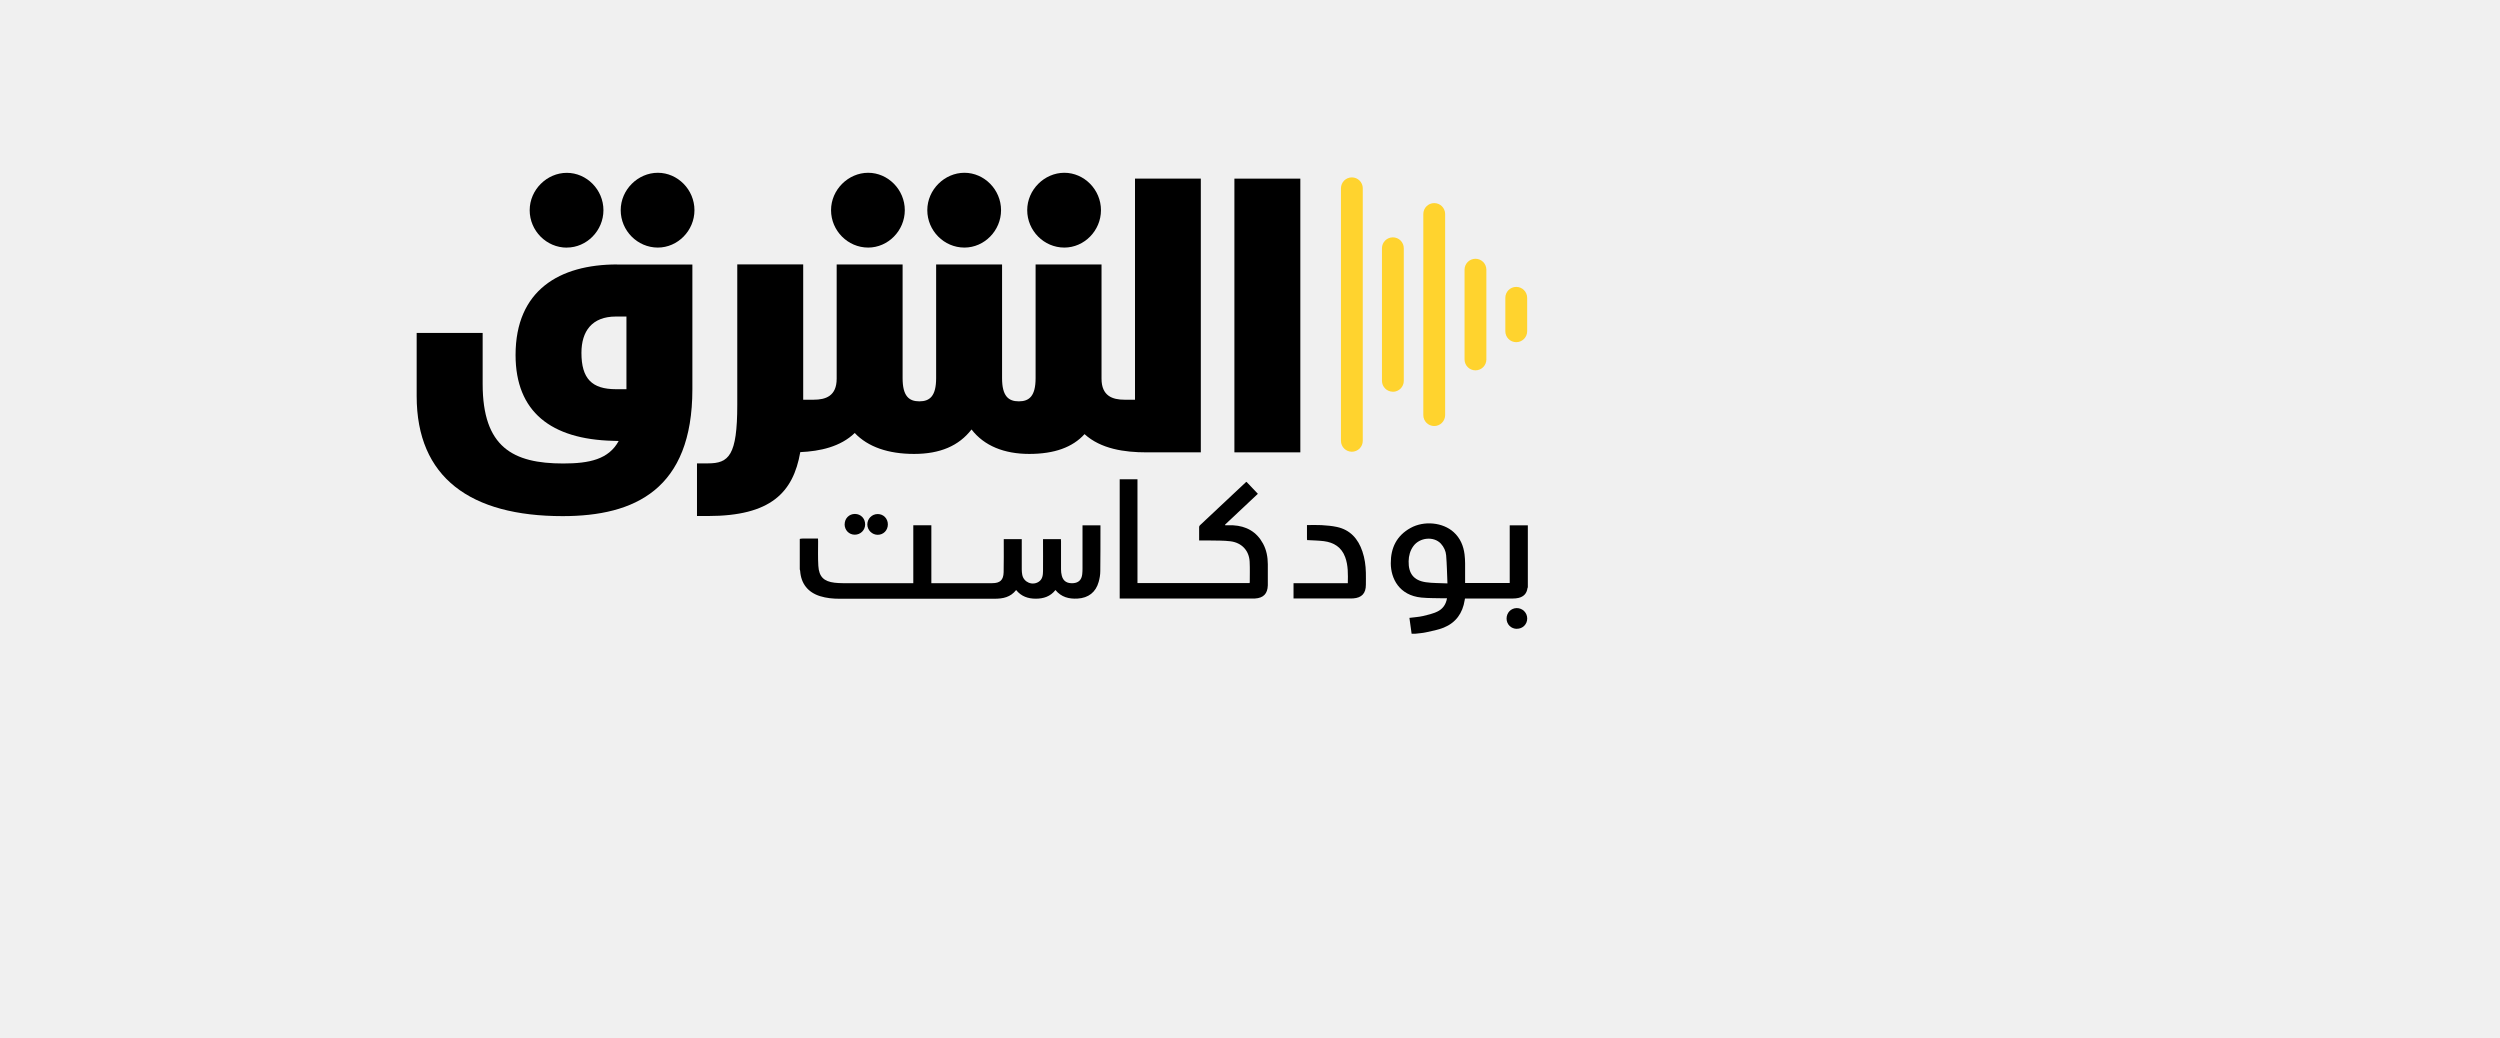
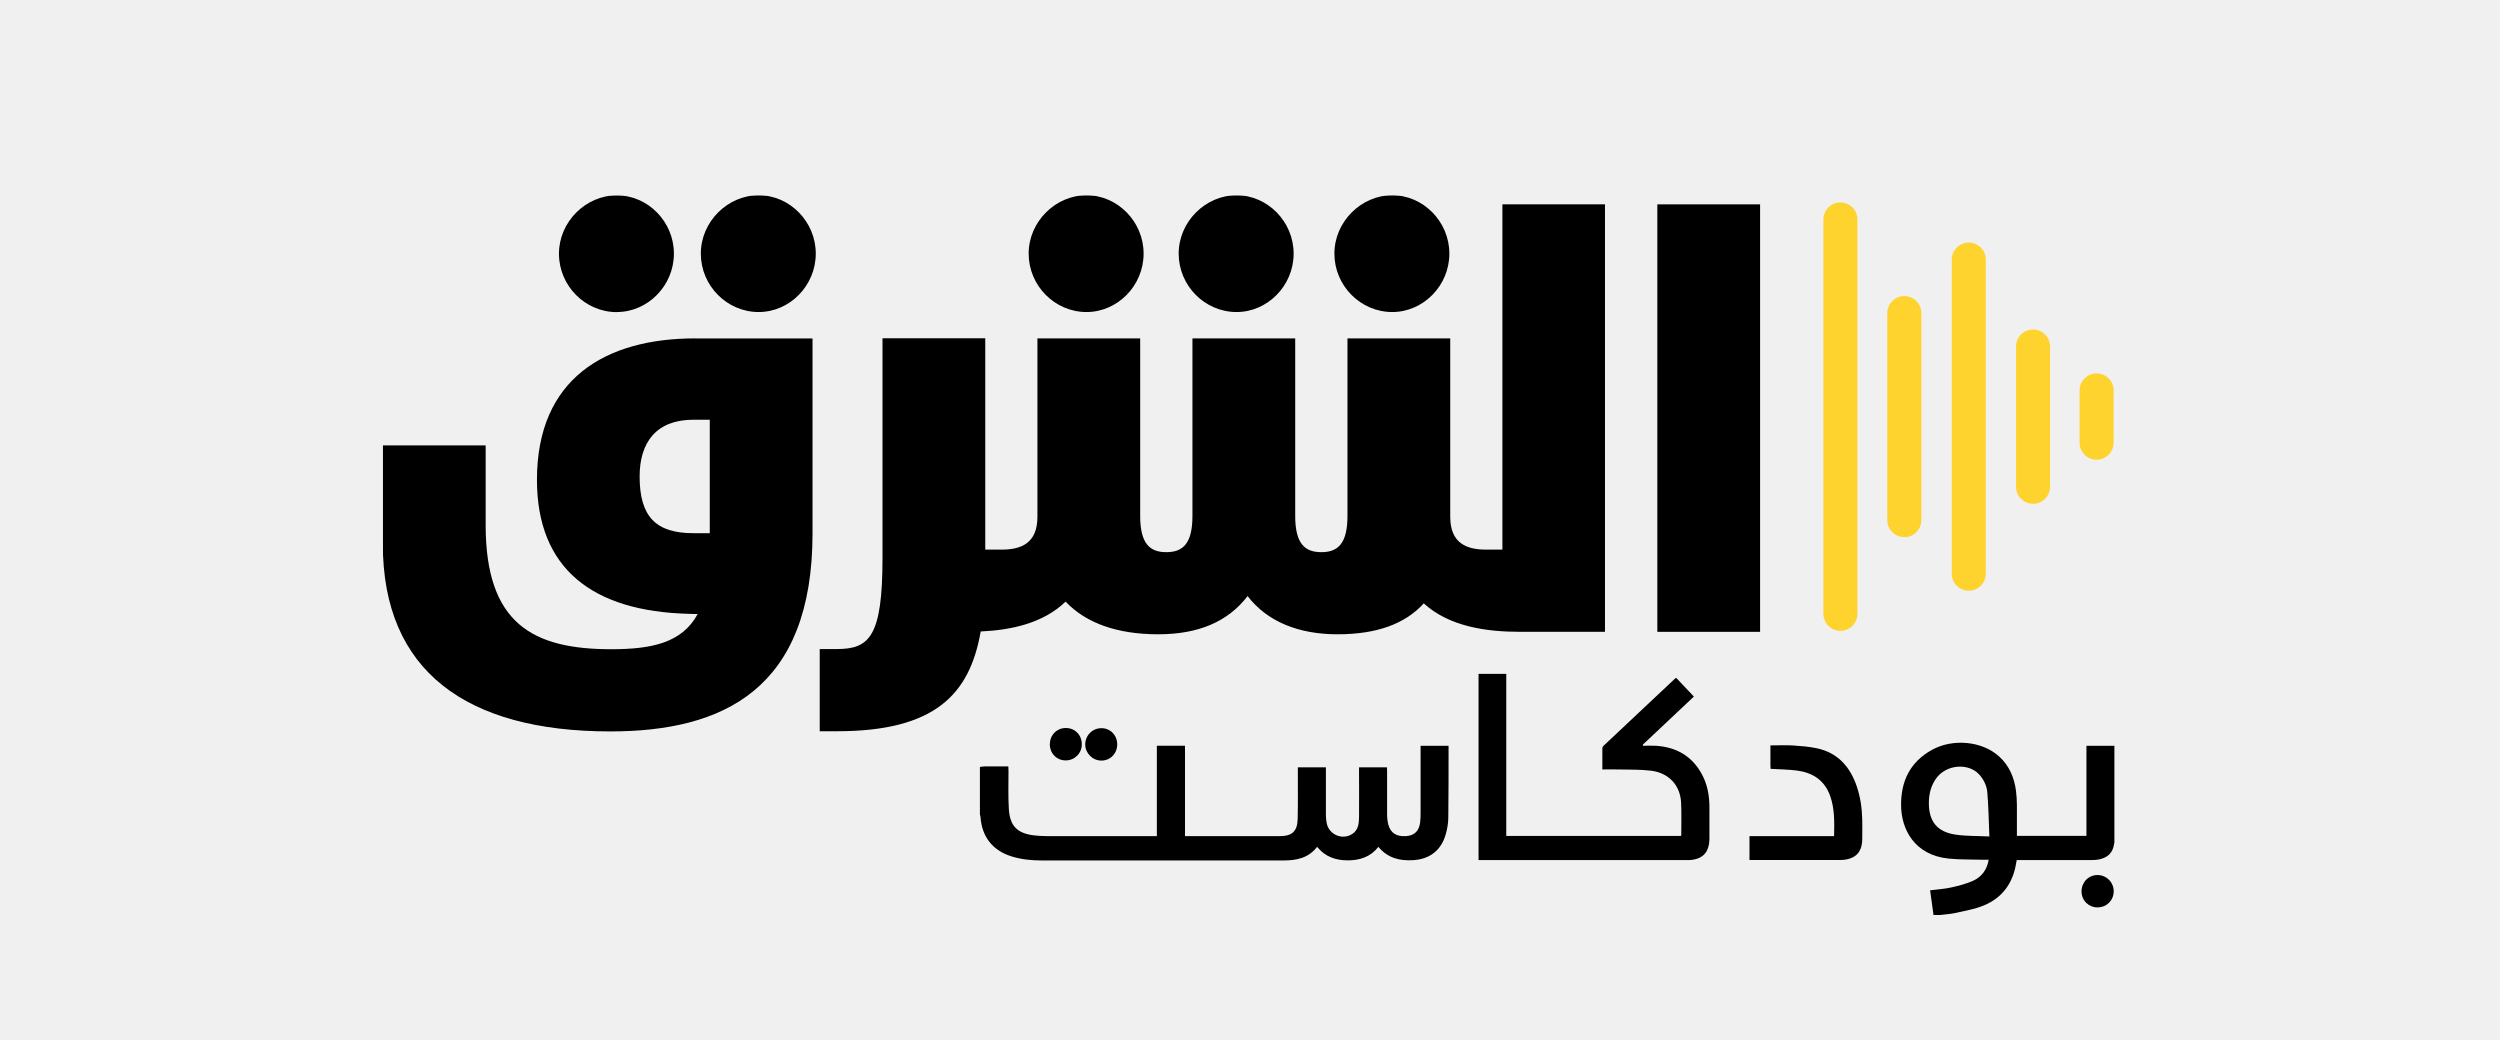
- <svg xmlns="http://www.w3.org/2000/svg" width="3580" height="1485" viewBox="-1342.5 -556.875 8055 3341.25" fill="none">
-   <g clip-path="url(#clip0_861_4434)">
-     <path d="M645.636 295.188C460.211 295.188 318.649 378.362 318.649 586.933C318.649 770.134 433.203 858.383 632.223 863.456L650.893 864C618.629 923.074 556.82 936.483 472.174 936.483C310.311 936.483 212.614 883.933 212.614 680.436V515.899H0V719.396C0 982.329 173.644 1106.09 470.361 1106.09C702.913 1106.09 888.339 1019.66 888.339 697.289V295.369H645.636V295.188ZM530.901 580.047C530.901 510.463 564.614 462.987 642.192 462.987H675.906V697.107H642.192C564.614 697.107 530.901 663.221 530.901 580.047Z" fill="black" />
-     <path d="M2847.18 18.664H2634.75V900.604H2847.18V18.664Z" fill="black" />
-     <path d="M2086.81 240.826C2150.79 240.826 2204.81 186.463 2204.81 120.322C2204.81 54.181 2150.79 -0.181 2086.81 -0.181C2022.82 -0.181 1967.18 54.181 1967.18 120.322C1967.18 186.463 2021.19 240.826 2086.81 240.826Z" fill="black" />
-     <path d="M1764.9 240.826C1828.88 240.826 1882.89 186.463 1882.89 120.322C1882.89 54.181 1828.88 -0.181 1764.9 -0.181C1700.91 -0.181 1645.27 54.181 1645.27 120.322C1645.27 186.463 1699.28 240.826 1764.9 240.826Z" fill="black" />
-     <path d="M1454.77 240.826C1518.75 240.826 1572.76 186.463 1572.76 120.322C1572.76 54.181 1518.75 -0.181 1454.77 -0.181C1390.78 -0.181 1335.14 54.181 1335.14 120.322C1335.14 186.463 1389.15 240.826 1454.77 240.826Z" fill="black" />
-     <path d="M777.047 240.826C841.031 240.826 895.045 186.463 895.045 120.322C895.045 54.181 841.031 -0.181 777.047 -0.181C713.064 -0.181 657.418 54.181 657.418 120.322C657.418 186.463 711.432 240.826 777.047 240.826Z" fill="black" />
-     <path d="M2314.47 18.664V730.993H2280.75C2241.96 730.993 2206.62 719.034 2206.62 663.222V295.188H1994.19V661.591C1994.19 719.215 1973.88 736.248 1940.17 736.248C1906.46 736.248 1886.16 719.215 1886.16 661.591V295.188H1673.72V661.591C1673.72 719.215 1653.42 736.248 1619.71 736.248C1586 736.248 1565.69 719.215 1565.69 661.591V295.188H1353.26V663.222C1353.26 719.215 1317.92 730.993 1279.13 730.993H1245.41V295.007H1032.98V747.846C1032.98 910.752 1005.97 936.121 938.547 936.121H903.202V1105.73H938.547C1141.01 1105.73 1213.15 1030.17 1235.99 899.879C1299.97 896.98 1365.41 882.665 1411.45 838.269C1454.22 883.208 1519.29 905.678 1602.85 905.678C1686.41 905.678 1747.13 879.584 1787.73 826.852C1828.34 879.584 1893.04 905.678 1973.7 905.678C2054.36 905.678 2113.27 884.477 2151.88 841.893C2204.44 889.732 2280.75 900.604 2351.26 900.604H2526.54V18.664H2314.1H2314.47Z" fill="black" />
-     <path d="M483.774 240.826C547.758 240.826 601.772 186.463 601.772 120.322C601.772 54.181 547.758 0 483.774 0C419.79 0 364.145 54.362 364.145 120.503C364.145 186.644 418.159 241.007 483.774 241.007" fill="black" />
-     <path d="M1234.9 1179.3C1238.16 1178.94 1241.61 1178.21 1244.87 1178.21C1260.64 1178.21 1276.41 1178.21 1293.08 1178.21C1293.08 1181.3 1293.45 1184.19 1293.45 1186.91C1293.45 1213.37 1292.54 1239.83 1294.17 1266.28C1296.35 1301.44 1311.75 1316.48 1346.56 1320.64C1355.26 1321.55 1363.96 1322.09 1372.66 1322.09C1445.52 1322.09 1518.21 1322.09 1591.07 1322.09H1600.13V1135.63H1658.32V1322.09H1666.65C1729.37 1322.09 1791.9 1322.09 1854.62 1322.09C1879.63 1322.09 1890.69 1312.13 1891.23 1286.58C1891.96 1254.14 1891.59 1221.52 1891.59 1189.09C1891.59 1186.19 1891.59 1183.47 1891.59 1180.21H1949.6C1949.6 1183.11 1949.6 1185.83 1949.6 1188.36C1949.6 1218.26 1949.6 1247.98 1949.6 1277.88C1949.6 1283.68 1950.14 1289.48 1951.23 1295.28C1955.94 1319.38 1984.04 1331.15 2004.52 1317.38C2016.66 1309.23 2017.93 1296 2018.11 1282.95C2018.47 1251.42 2018.11 1219.89 2018.11 1188.36V1180.21H2075.75C2075.75 1182.74 2076.11 1185.28 2076.11 1187.82C2076.11 1217.72 2076.11 1247.44 2076.11 1277.34C2076.11 1284.22 2076.84 1291.47 2078.65 1298.17C2083.18 1315.75 2095.69 1323.54 2115.63 1322.09C2132.67 1320.83 2142.45 1311.4 2144.45 1293.28C2145.17 1286.76 2145.35 1280.23 2145.35 1273.71C2145.35 1230.77 2145.35 1187.82 2145.35 1144.87C2145.35 1141.97 2145.35 1139.07 2145.35 1135.81H2203.17C2203.17 1138.35 2203.17 1140.89 2203.17 1143.24C2203.17 1189.81 2203.17 1236.38 2202.63 1282.95C2202.63 1294.73 2200.64 1306.69 2197.37 1318.11C2188.13 1351.27 2164.39 1369.75 2129.58 1371.74C2101.85 1373.38 2077.02 1367.21 2058.17 1344.2C2041.86 1365.04 2019.74 1372.11 1994.73 1372.11C1969.72 1372.11 1947.97 1364.68 1931.47 1344.2C1913.53 1367.4 1889.06 1372.29 1861.87 1372.29C1695.29 1372.11 1528.9 1372.29 1362.32 1372.29C1341.12 1372.29 1320.27 1370.3 1299.79 1363.95C1260.82 1351.81 1238.53 1323.72 1235.63 1283.13C1235.63 1281.32 1234.9 1279.51 1234.36 1277.7C1234.36 1245.26 1234.36 1212.64 1234.36 1180.21L1234.9 1179.3Z" fill="black" />
-     <path d="M3205.71 1485C3203.35 1467.97 3200.99 1451.11 3198.64 1433.9C3213.68 1431.91 3228.36 1431.18 3242.68 1427.92C3257.91 1424.48 3273.5 1420.49 3287.63 1414.15C3305.03 1406.17 3316.27 1391.68 3319.72 1370.84C3316.09 1370.84 3313.19 1370.84 3310.47 1370.84C3286 1370.11 3261.35 1370.84 3237.06 1368.48C3165.47 1361.23 3138.82 1307.05 3138.64 1258.13C3138.28 1208.3 3157.67 1168.97 3202.08 1144.33C3245.58 1120.05 3306.48 1126.03 3341.29 1157.74C3362.31 1176.77 3372.82 1201.59 3376.27 1229.32C3377.54 1238.92 3377.9 1248.7 3378.08 1258.31C3378.26 1279.15 3378.08 1299.99 3378.08 1321.55H3521.82V1135.81H3580.18V1335.32C3579.82 1336.41 3579.09 1337.5 3578.91 1338.58C3576.56 1355.62 3566.59 1365.58 3550.46 1369.57C3544.47 1371.02 3537.95 1371.56 3531.79 1371.56C3483.03 1371.56 3434.27 1371.56 3385.51 1371.56H3377.72C3377.17 1373.92 3376.81 1375.55 3376.63 1377.18C3370.1 1418.68 3348.35 1449.3 3309.38 1465.25C3291.26 1472.68 3271.32 1476.12 3251.93 1480.47C3240.69 1483.01 3229.09 1483.55 3217.67 1485H3206.07H3205.71ZM3321.17 1323C3319.9 1291.47 3319.35 1261.93 3317 1232.58C3315.91 1218.62 3309.75 1205.4 3299.96 1194.7C3277.3 1170.42 3232.17 1174.41 3211.51 1202.5C3200.81 1217.17 3196.46 1233.85 3196.1 1251.6C3195.37 1290.93 3212.41 1313.21 3251.2 1319.01C3273.31 1322.28 3296.15 1321.55 3320.98 1322.82L3321.17 1323Z" fill="black" />
-     <path d="M2322.44 1321.73H2683.32C2683.32 1321.73 2684.23 1320.28 2684.23 1319.74C2684.23 1297.45 2684.95 1274.98 2683.87 1252.87C2682.05 1217.17 2658.49 1191.62 2621.7 1187.09C2599.58 1184.38 2577.11 1185.1 2554.99 1184.56C2543.94 1184.19 2532.7 1184.56 2521.1 1184.56C2521.1 1169.34 2521.1 1155.02 2521.1 1140.89C2521.1 1139.07 2522.37 1136.72 2523.82 1135.45C2572.76 1089.42 2621.88 1043.58 2670.82 997.55C2671.54 996.825 2672.45 996.463 2673.72 995.557C2685.86 1008.24 2698.01 1021.11 2710.33 1034.15C2674.8 1067.68 2639.82 1100.48 2604.84 1133.28C2604.84 1134 2604.84 1134.91 2605.02 1135.63C2613.54 1135.63 2622.06 1135.27 2630.58 1135.63C2673.17 1137.99 2706.34 1156.47 2727.01 1194.7C2738.06 1215.18 2742.23 1237.47 2742.41 1260.66C2742.41 1282.23 2742.41 1303.79 2742.41 1325.54C2742.41 1326.81 2742.41 1327.89 2742.41 1329.16C2741.51 1356.34 2728.09 1369.93 2700.91 1371.56C2698.73 1371.56 2696.55 1371.56 2694.38 1371.56C2553.91 1371.56 2413.25 1371.56 2272.78 1371.56H2265.16V987.403H2322.44V1321.91V1321.73Z" fill="black" />
-     <path d="M2868.93 1183.29C2868.93 1181.3 2868.57 1179.12 2868.57 1177.13C2868.57 1163.36 2868.57 1149.58 2868.57 1134.91C2884.7 1134.91 2900.29 1134.18 2915.69 1135.09C2932.01 1136.17 2948.68 1137.44 2964.63 1140.89C3007.95 1150.13 3033.33 1179.12 3047.11 1219.71C3054.72 1242 3057.8 1265.01 3058.34 1288.21C3058.71 1301.26 3058.34 1314.48 3058.34 1327.53C3058.34 1354.89 3044.93 1369.21 3017.56 1371.2C3014.84 1371.38 3012.3 1371.38 3009.59 1371.38C2950.86 1371.38 2892.13 1371.38 2833.4 1371.38H2825.25V1322.09H3000.16C3000.7 1293.28 3001.61 1265.19 2991.64 1238.19C2979.86 1206.12 2955.21 1190.9 2922.94 1186.73C2905.36 1184.56 2887.6 1184.38 2869.11 1183.29H2868.93Z" fill="black" />
-     <path d="M1518.21 1132.73C1518.21 1151.76 1503.89 1166.26 1485.58 1166.26C1467.27 1166.26 1452.23 1151.21 1452.05 1133.09C1452.05 1114.43 1466.73 1099.39 1485.58 1099.39C1504.07 1099.39 1518.21 1113.89 1518.21 1132.91V1132.73Z" fill="black" />
-     <path d="M1379 1132.37C1379 1113.52 1393.32 1099.03 1411.99 1099.03C1431.02 1099.03 1445.16 1113.7 1444.98 1132.91C1444.98 1151.4 1429.93 1166.07 1411.45 1165.89C1392.96 1165.89 1378.82 1151.21 1378.82 1132.19L1379 1132.37Z" fill="black" />
-     <path d="M3545.02 1469.23C3526.35 1469.23 3511.85 1455.1 3511.67 1436.26C3511.67 1417.41 3525.62 1402.73 3544.29 1402.37C3562.96 1402.19 3578.19 1417.23 3578.19 1435.89C3578.19 1454.56 3563.69 1469.05 3545.02 1469.05V1469.23Z" fill="black" />
-     <path d="M3013.21 898.611C2993.82 898.611 2978.05 882.846 2978.05 863.456V49.832C2978.05 30.443 2993.82 14.678 3013.21 14.678C3032.61 14.678 3048.37 30.443 3048.37 49.832V863.456C3048.37 882.846 3032.61 898.611 3013.21 898.611Z" fill="#FFD32E" />
-     <path d="M3145.35 705.262C3125.95 705.262 3110.18 689.497 3110.18 670.107V243C3110.18 223.611 3125.95 207.846 3145.35 207.846C3164.74 207.846 3180.51 223.611 3180.51 243V670.289C3180.51 689.678 3164.74 705.443 3145.35 705.443V705.262Z" fill="#FFD32E" />
-     <path d="M3278.57 815.799C3259.18 815.799 3243.41 800.034 3243.41 780.644V132.644C3243.41 113.255 3259.18 97.49 3278.57 97.49C3297.97 97.49 3313.73 113.255 3313.73 132.644V780.644C3313.73 800.034 3297.97 815.799 3278.57 815.799Z" fill="#FFD32E" />
-     <path d="M3411.43 636.403C3392.04 636.403 3376.27 620.638 3376.27 601.248V312.04C3376.27 292.651 3392.04 276.886 3411.43 276.886C3430.83 276.886 3446.59 292.651 3446.59 312.04V601.248C3446.59 620.638 3430.83 636.403 3411.43 636.403Z" fill="#FFD32E" />
-     <path d="M3542.84 545.617C3523.45 545.617 3507.68 529.852 3507.68 510.463V402.644C3507.68 383.255 3523.45 367.49 3542.84 367.49C3562.24 367.49 3578.01 383.255 3578.01 402.644V510.463C3578.01 529.852 3562.24 545.617 3542.84 545.617Z" fill="#FFD32E" />
+ <svg xmlns="http://www.w3.org/2000/svg" width="320" height="133" viewBox="0 0 320 133" fill="none">
+   <mask id="mask0_884_96" style="mask-type:luminance" maskUnits="userSpaceOnUse" x="49" y="25" width="222" height="93">
+     <path d="M270.667 25H49V117.13H270.667V25Z" fill="white" />
+   </mask>
+   <g mask="url(#mask0_884_96)">
+     <path d="M88.977 43.314C77.495 43.314 68.73 48.474 68.73 61.414C68.73 72.779 75.823 78.254 88.146 78.569L89.302 78.603C87.304 82.268 83.477 83.1 78.236 83.1C68.214 83.1 62.165 79.84 62.165 67.215V57.007H49V69.632C49 85.944 59.752 93.622 78.124 93.622C92.523 93.622 104.004 88.26 104.004 68.26V43.325H88.977V43.314ZM81.872 60.986C81.872 56.669 83.96 53.724 88.763 53.724H90.851V68.249H88.763C83.96 68.249 81.872 66.147 81.872 60.986Z" fill="black" />
+     <path d="M225.292 26.158H212.139V80.874H225.292V26.158Z" fill="black" />
+     <path d="M178.211 39.941C182.173 39.941 185.518 36.568 185.518 32.465C185.518 28.361 182.173 24.989 178.211 24.989C174.249 24.989 170.804 28.361 170.804 32.465C170.804 36.568 174.148 39.941 178.211 39.941Z" fill="black" />
+     <path d="M158.279 39.941C162.241 39.941 165.585 36.568 165.585 32.465C165.585 28.361 162.241 24.989 158.279 24.989C154.317 24.989 150.872 28.361 150.872 32.465C150.872 36.568 154.216 39.941 158.279 39.941Z" fill="black" />
+     <path d="M139.076 39.941C143.038 39.941 146.382 36.568 146.382 32.465C146.382 28.361 143.038 24.989 139.076 24.989C135.114 24.989 131.669 28.361 131.669 32.465C131.669 36.568 135.013 39.941 139.076 39.941Z" fill="black" />
+     <path d="M97.113 39.941C101.075 39.941 104.419 36.568 104.419 32.465C104.419 28.361 101.075 24.989 97.113 24.989C93.151 24.989 89.706 28.361 89.706 32.465C89.706 36.568 93.05 39.941 97.113 39.941Z" fill="black" />
+     <path d="M192.307 26.158V70.351H190.22C187.818 70.351 185.63 69.609 185.63 66.147V43.314H172.476V66.046C172.476 69.621 171.219 70.677 169.131 70.677C167.044 70.677 165.787 69.621 165.787 66.046V43.314H152.633V66.046C152.633 69.621 151.376 70.677 149.289 70.677C147.202 70.677 145.944 69.621 145.944 66.046V43.314H132.791V66.147C132.791 69.621 130.603 70.351 128.201 70.351H126.113V43.302H112.96V71.397C112.96 81.504 111.288 83.078 107.113 83.078H104.924V93.6H107.113C119.649 93.6 124.116 88.912 125.53 80.829C129.492 80.649 133.543 79.761 136.394 77.007C139.042 79.795 143.071 81.189 148.245 81.189C153.419 81.189 157.179 79.57 159.693 76.298C162.207 79.57 166.213 81.189 171.208 81.189C176.202 81.189 179.849 79.873 182.24 77.231C185.495 80.2 190.22 80.874 194.585 80.874H205.438V26.158H192.285H192.307Z" fill="black" />
+     <path d="M78.954 39.941C82.916 39.941 86.26 36.568 86.26 32.465C86.26 28.361 82.916 25 78.954 25C74.993 25 71.547 28.373 71.547 32.476C71.547 36.58 74.892 39.952 78.954 39.952" fill="black" />
+     <path d="M125.463 98.164C125.664 98.142 125.878 98.097 126.08 98.097C127.056 98.097 128.033 98.097 129.065 98.097C129.065 98.288 129.088 98.468 129.088 98.636C129.088 100.278 129.032 101.92 129.133 103.561C129.268 105.742 130.221 106.675 132.376 106.933C132.915 106.99 133.454 107.023 133.992 107.023C138.504 107.023 143.005 107.023 147.516 107.023H148.077V95.455H151.68V107.023H152.196C156.079 107.023 159.951 107.023 163.834 107.023C165.383 107.023 166.068 106.405 166.101 104.82C166.147 102.807 166.124 100.784 166.124 98.772C166.124 98.592 166.124 98.423 166.124 98.221H169.715C169.715 98.401 169.715 98.57 169.715 98.727C169.715 100.581 169.715 102.425 169.715 104.28C169.715 104.64 169.749 105 169.816 105.36C170.108 106.855 171.848 107.585 173.116 106.731C173.868 106.225 173.946 105.405 173.957 104.595C173.98 102.639 173.957 100.683 173.957 98.727V98.221H177.526C177.526 98.378 177.549 98.535 177.549 98.693C177.549 100.548 177.549 102.392 177.549 104.247C177.549 104.674 177.594 105.123 177.706 105.539C177.986 106.63 178.761 107.113 179.996 107.023C181.051 106.945 181.656 106.36 181.78 105.236C181.825 104.831 181.836 104.426 181.836 104.022C181.836 101.358 181.836 98.693 181.836 96.028C181.836 95.848 181.836 95.668 181.836 95.466H185.416C185.416 95.624 185.416 95.781 185.416 95.927C185.416 98.816 185.416 101.706 185.383 104.595C185.383 105.326 185.259 106.068 185.057 106.776C184.485 108.833 183.015 109.98 180.859 110.103C179.142 110.205 177.605 109.822 176.438 108.395C175.428 109.688 174.058 110.126 172.51 110.126C170.961 110.126 169.615 109.665 168.593 108.395C167.482 109.834 165.967 110.138 164.283 110.138C153.969 110.126 143.667 110.138 133.352 110.138C132.04 110.138 130.749 110.014 129.481 109.62C127.068 108.867 125.687 107.124 125.508 104.606C125.508 104.494 125.463 104.381 125.429 104.269C125.429 102.257 125.429 100.233 125.429 98.221L125.463 98.164Z" fill="black" />
+     <path d="M247.491 117.13C247.345 116.074 247.199 115.028 247.054 113.96C247.985 113.836 248.894 113.791 249.78 113.589C250.723 113.376 251.689 113.128 252.564 112.735C253.641 112.24 254.337 111.341 254.551 110.048C254.326 110.048 254.146 110.048 253.978 110.048C252.463 110.002 250.936 110.048 249.432 109.901C245 109.451 243.35 106.09 243.338 103.055C243.316 99.964 244.517 97.523 247.267 95.995C249.96 94.489 253.731 94.859 255.886 96.827C257.188 98.007 257.838 99.547 258.052 101.268C258.131 101.863 258.153 102.47 258.164 103.066C258.175 104.359 258.164 105.652 258.164 106.99H267.064V95.466H270.678V107.844C270.655 107.912 270.61 107.979 270.599 108.046C270.454 109.103 269.836 109.721 268.838 109.969C268.467 110.059 268.063 110.092 267.682 110.092C264.662 110.092 261.643 110.092 258.624 110.092H258.142C258.108 110.239 258.085 110.34 258.074 110.441C257.67 113.016 256.323 114.915 253.91 115.905C252.788 116.366 251.554 116.579 250.353 116.849C249.657 117.007 248.939 117.04 248.232 117.13H247.514H247.491ZM254.64 107.08C254.562 105.123 254.528 103.291 254.382 101.47C254.315 100.604 253.933 99.784 253.327 99.12C251.924 97.614 249.13 97.861 247.85 99.604C247.188 100.514 246.919 101.549 246.896 102.65C246.851 105.09 247.906 106.472 250.308 106.832C251.677 107.035 253.091 106.99 254.629 107.068L254.64 107.08Z" fill="black" />
+     <path d="M192.801 107.001H215.146C215.146 107.001 215.202 106.911 215.202 106.877C215.202 105.494 215.247 104.1 215.18 102.729C215.067 100.514 213.608 98.929 211.33 98.648C209.961 98.48 208.569 98.524 207.2 98.491C206.516 98.468 205.82 98.491 205.101 98.491C205.101 97.546 205.101 96.658 205.101 95.781C205.101 95.668 205.18 95.523 205.27 95.444C208.3 92.588 211.342 89.744 214.372 86.888C214.416 86.844 214.473 86.821 214.551 86.765C215.303 87.552 216.055 88.35 216.818 89.159C214.618 91.239 212.452 93.274 210.286 95.309C210.286 95.354 210.286 95.41 210.298 95.455C210.825 95.455 211.353 95.433 211.88 95.455C214.517 95.601 216.571 96.748 217.851 99.12C218.535 100.39 218.793 101.773 218.805 103.212C218.805 104.55 218.805 105.888 218.805 107.237C218.805 107.316 218.805 107.383 218.805 107.462C218.749 109.148 217.918 109.991 216.235 110.092C216.1 110.092 215.965 110.092 215.831 110.092C207.133 110.092 198.424 110.092 189.726 110.092H189.254V86.259H192.801V107.012V107.001Z" fill="black" />
+     <path d="M226.639 98.412C226.639 98.288 226.616 98.153 226.616 98.03C226.616 97.175 226.616 96.32 226.616 95.41C227.615 95.41 228.58 95.365 229.534 95.421C230.544 95.489 231.577 95.567 232.564 95.781C235.247 96.355 236.818 98.153 237.671 100.671C238.142 102.054 238.333 103.482 238.367 104.921C238.389 105.731 238.367 106.551 238.367 107.361C238.367 109.058 237.536 109.946 235.842 110.07C235.673 110.081 235.516 110.081 235.348 110.081C231.712 110.081 228.075 110.081 224.439 110.081H223.934V107.023H234.764C234.798 105.236 234.854 103.493 234.237 101.818C233.507 99.828 231.981 98.884 229.983 98.625C228.894 98.491 227.795 98.48 226.65 98.412H226.639Z" fill="black" />
+     <path d="M143.005 95.275C143.005 96.456 142.118 97.355 140.984 97.355C139.851 97.355 138.919 96.422 138.908 95.298C138.908 94.14 139.817 93.207 140.984 93.207C142.129 93.207 143.005 94.106 143.005 95.286V95.275Z" fill="black" />
+     <path d="M134.385 95.253C134.385 94.083 135.272 93.184 136.428 93.184C137.606 93.184 138.482 94.094 138.47 95.286C138.47 96.433 137.539 97.343 136.394 97.332C135.249 97.332 134.374 96.421 134.374 95.242L134.385 95.253Z" fill="black" />
+     <path d="M268.501 116.152C267.345 116.152 266.447 115.275 266.436 114.106C266.436 112.937 267.3 112.026 268.456 112.004C269.612 111.993 270.555 112.926 270.555 114.083C270.555 115.242 269.657 116.141 268.501 116.141V116.152Z" fill="black" />
+     <path d="M235.572 80.75C234.371 80.75 233.395 79.772 233.395 78.569V28.091C233.395 26.889 234.371 25.91 235.572 25.91C236.773 25.91 237.749 26.889 237.749 28.091V78.569C237.749 79.772 236.773 80.75 235.572 80.75Z" fill="#FFD32E" />
+     <path d="M243.754 68.755C242.553 68.755 241.576 67.777 241.576 66.574V40.076C241.576 38.873 242.553 37.895 243.754 37.895C244.955 37.895 245.931 38.873 245.931 40.076V66.585C245.931 67.788 244.955 68.766 243.754 68.766V68.755Z" fill="#FFD32E" />
+     <path d="M252.003 75.612C250.802 75.612 249.826 74.634 249.826 73.431V33.229C249.826 32.026 250.802 31.048 252.003 31.048C253.204 31.048 254.18 32.026 254.18 33.229V73.431C254.18 74.634 253.204 75.612 252.003 75.612Z" fill="#FFD32E" />
+     <path d="M260.229 64.483C259.028 64.483 258.052 63.505 258.052 62.302V44.359C258.052 43.156 259.028 42.178 260.229 42.178C261.43 42.178 262.406 43.156 262.406 44.359V62.302C262.406 63.505 261.43 64.483 260.229 64.483Z" fill="#FFD32E" />
+     <path d="M268.366 58.85C267.165 58.85 266.189 57.872 266.189 56.669V49.98C266.189 48.777 267.165 47.799 268.366 47.799C269.567 47.799 270.543 48.777 270.543 49.98V56.669C270.543 57.872 269.567 58.85 268.366 58.85Z" fill="#FFD32E" />
  </g>
-   <defs>
-     <clipPath id="clip0_861_4434">
-       <rect width="3580" height="1485" fill="white" />
-     </clipPath>
-   </defs>
</svg>
